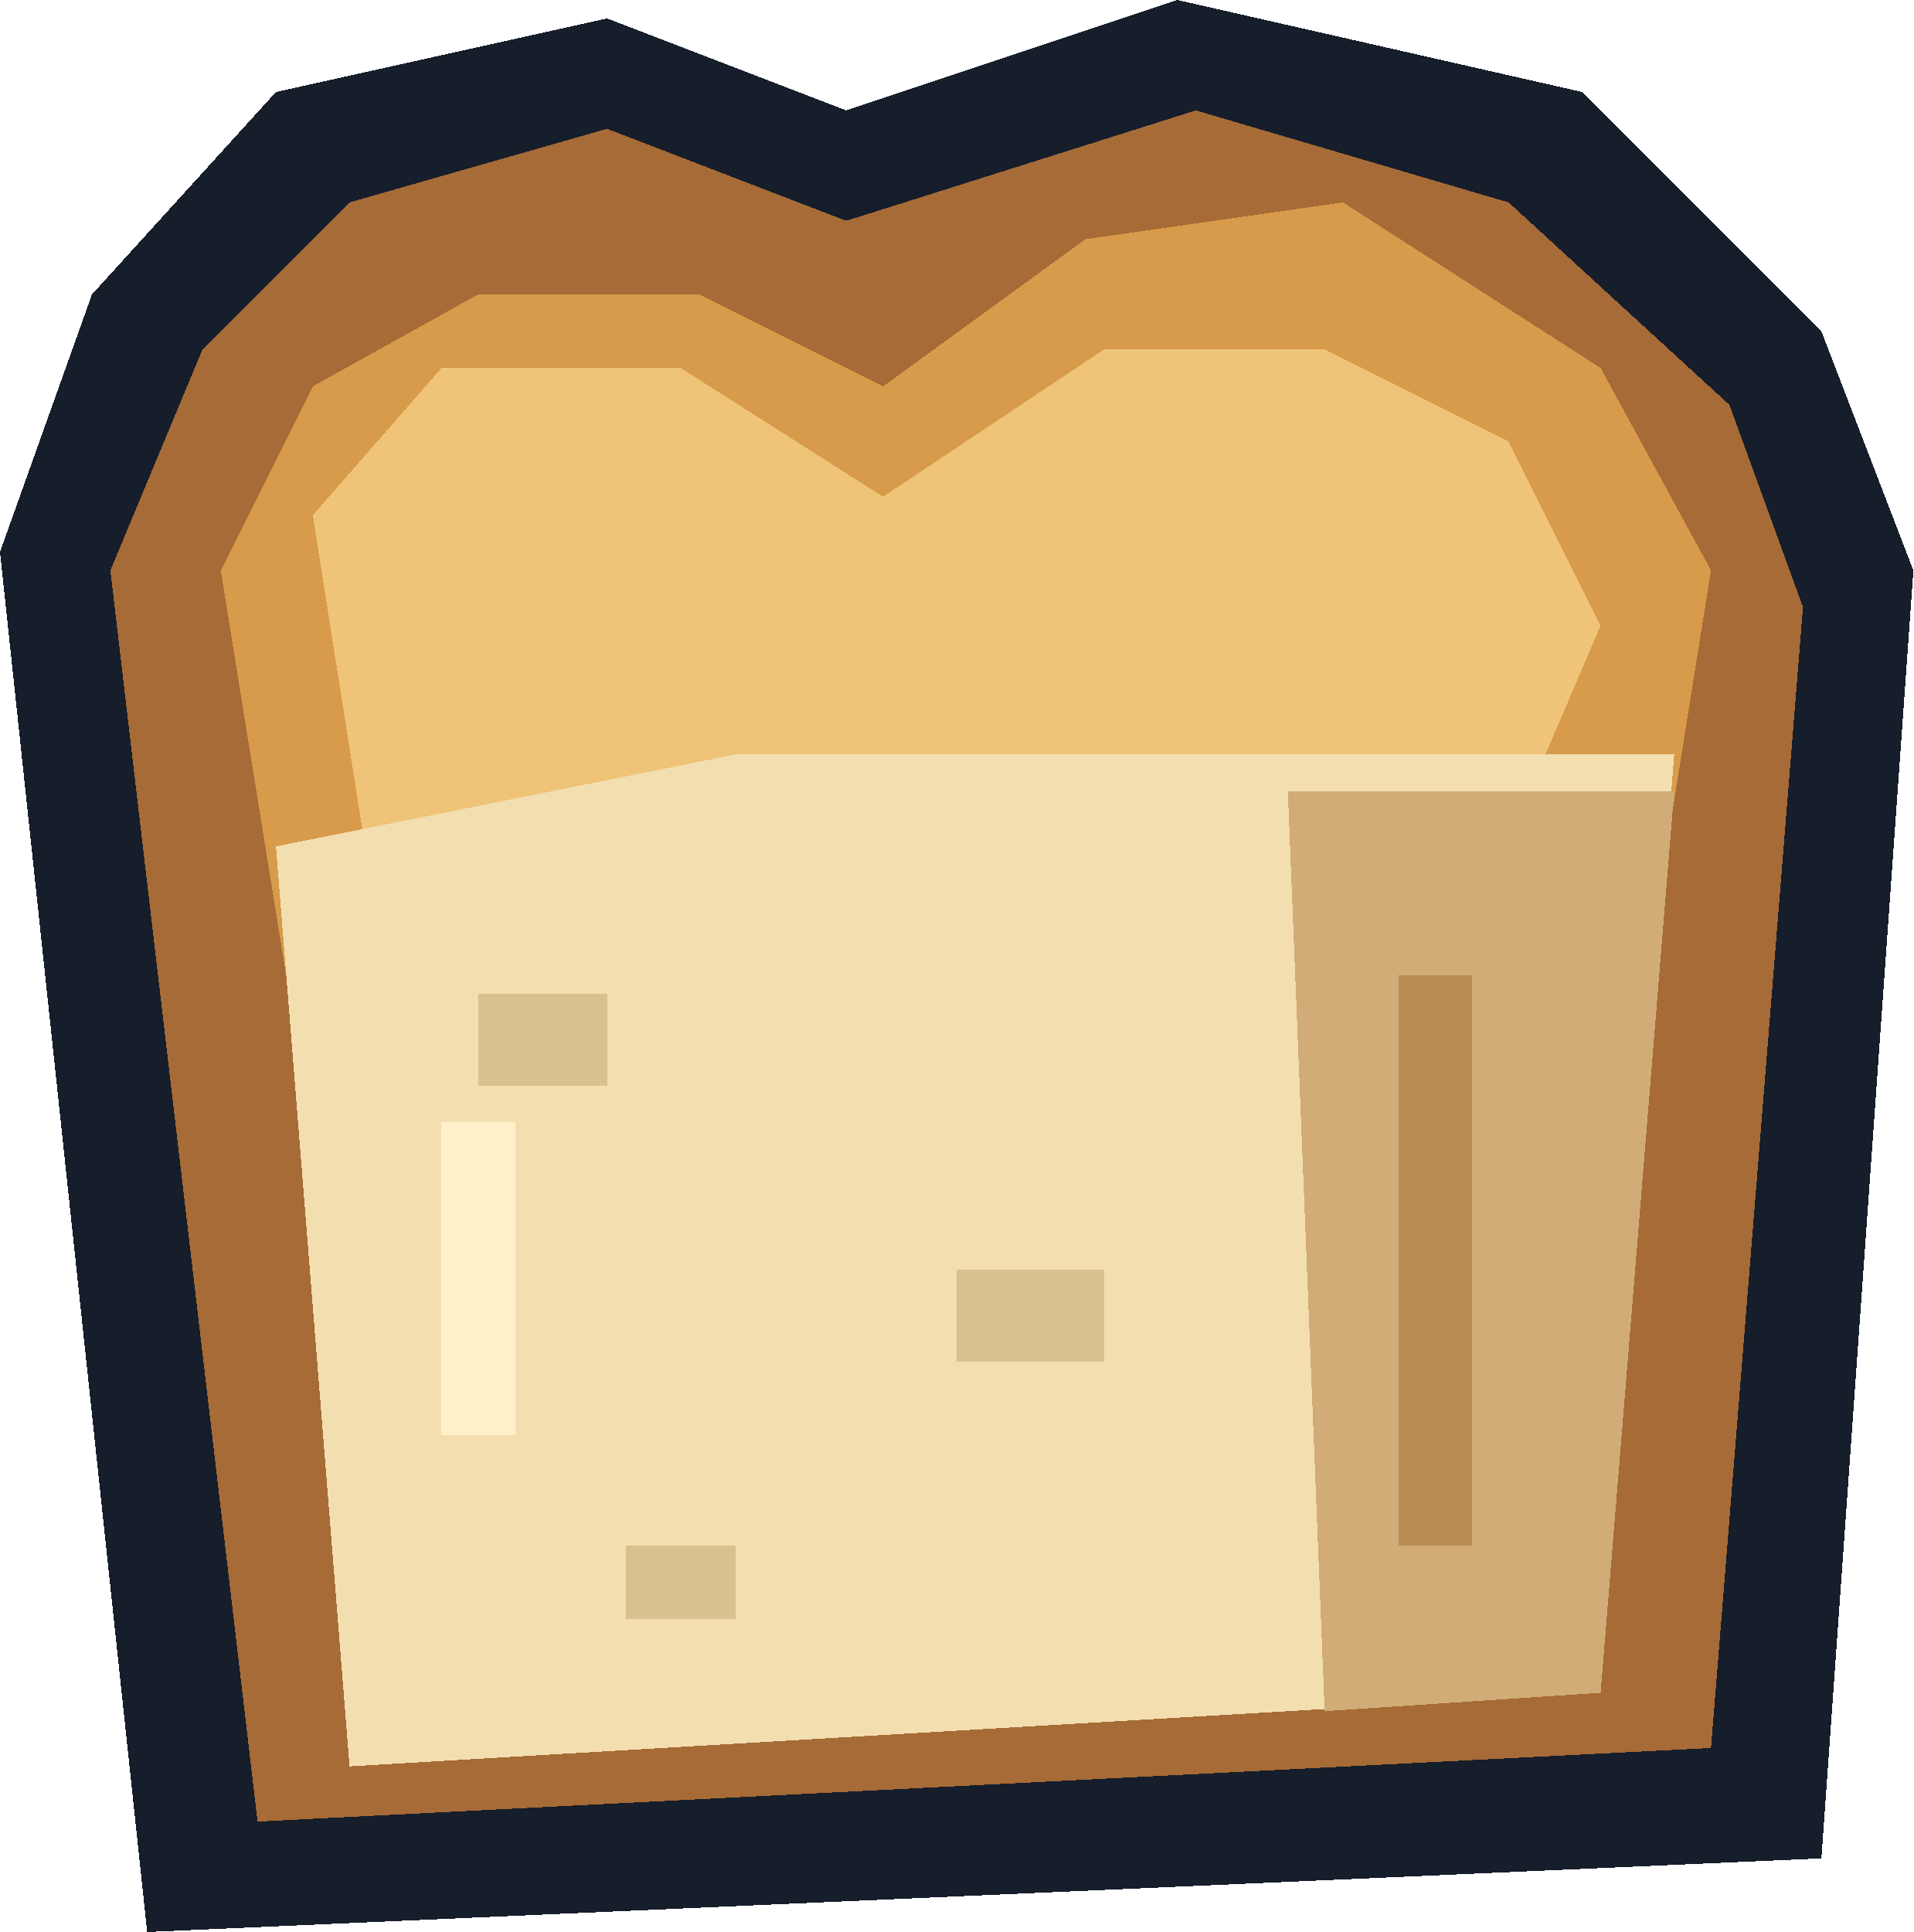
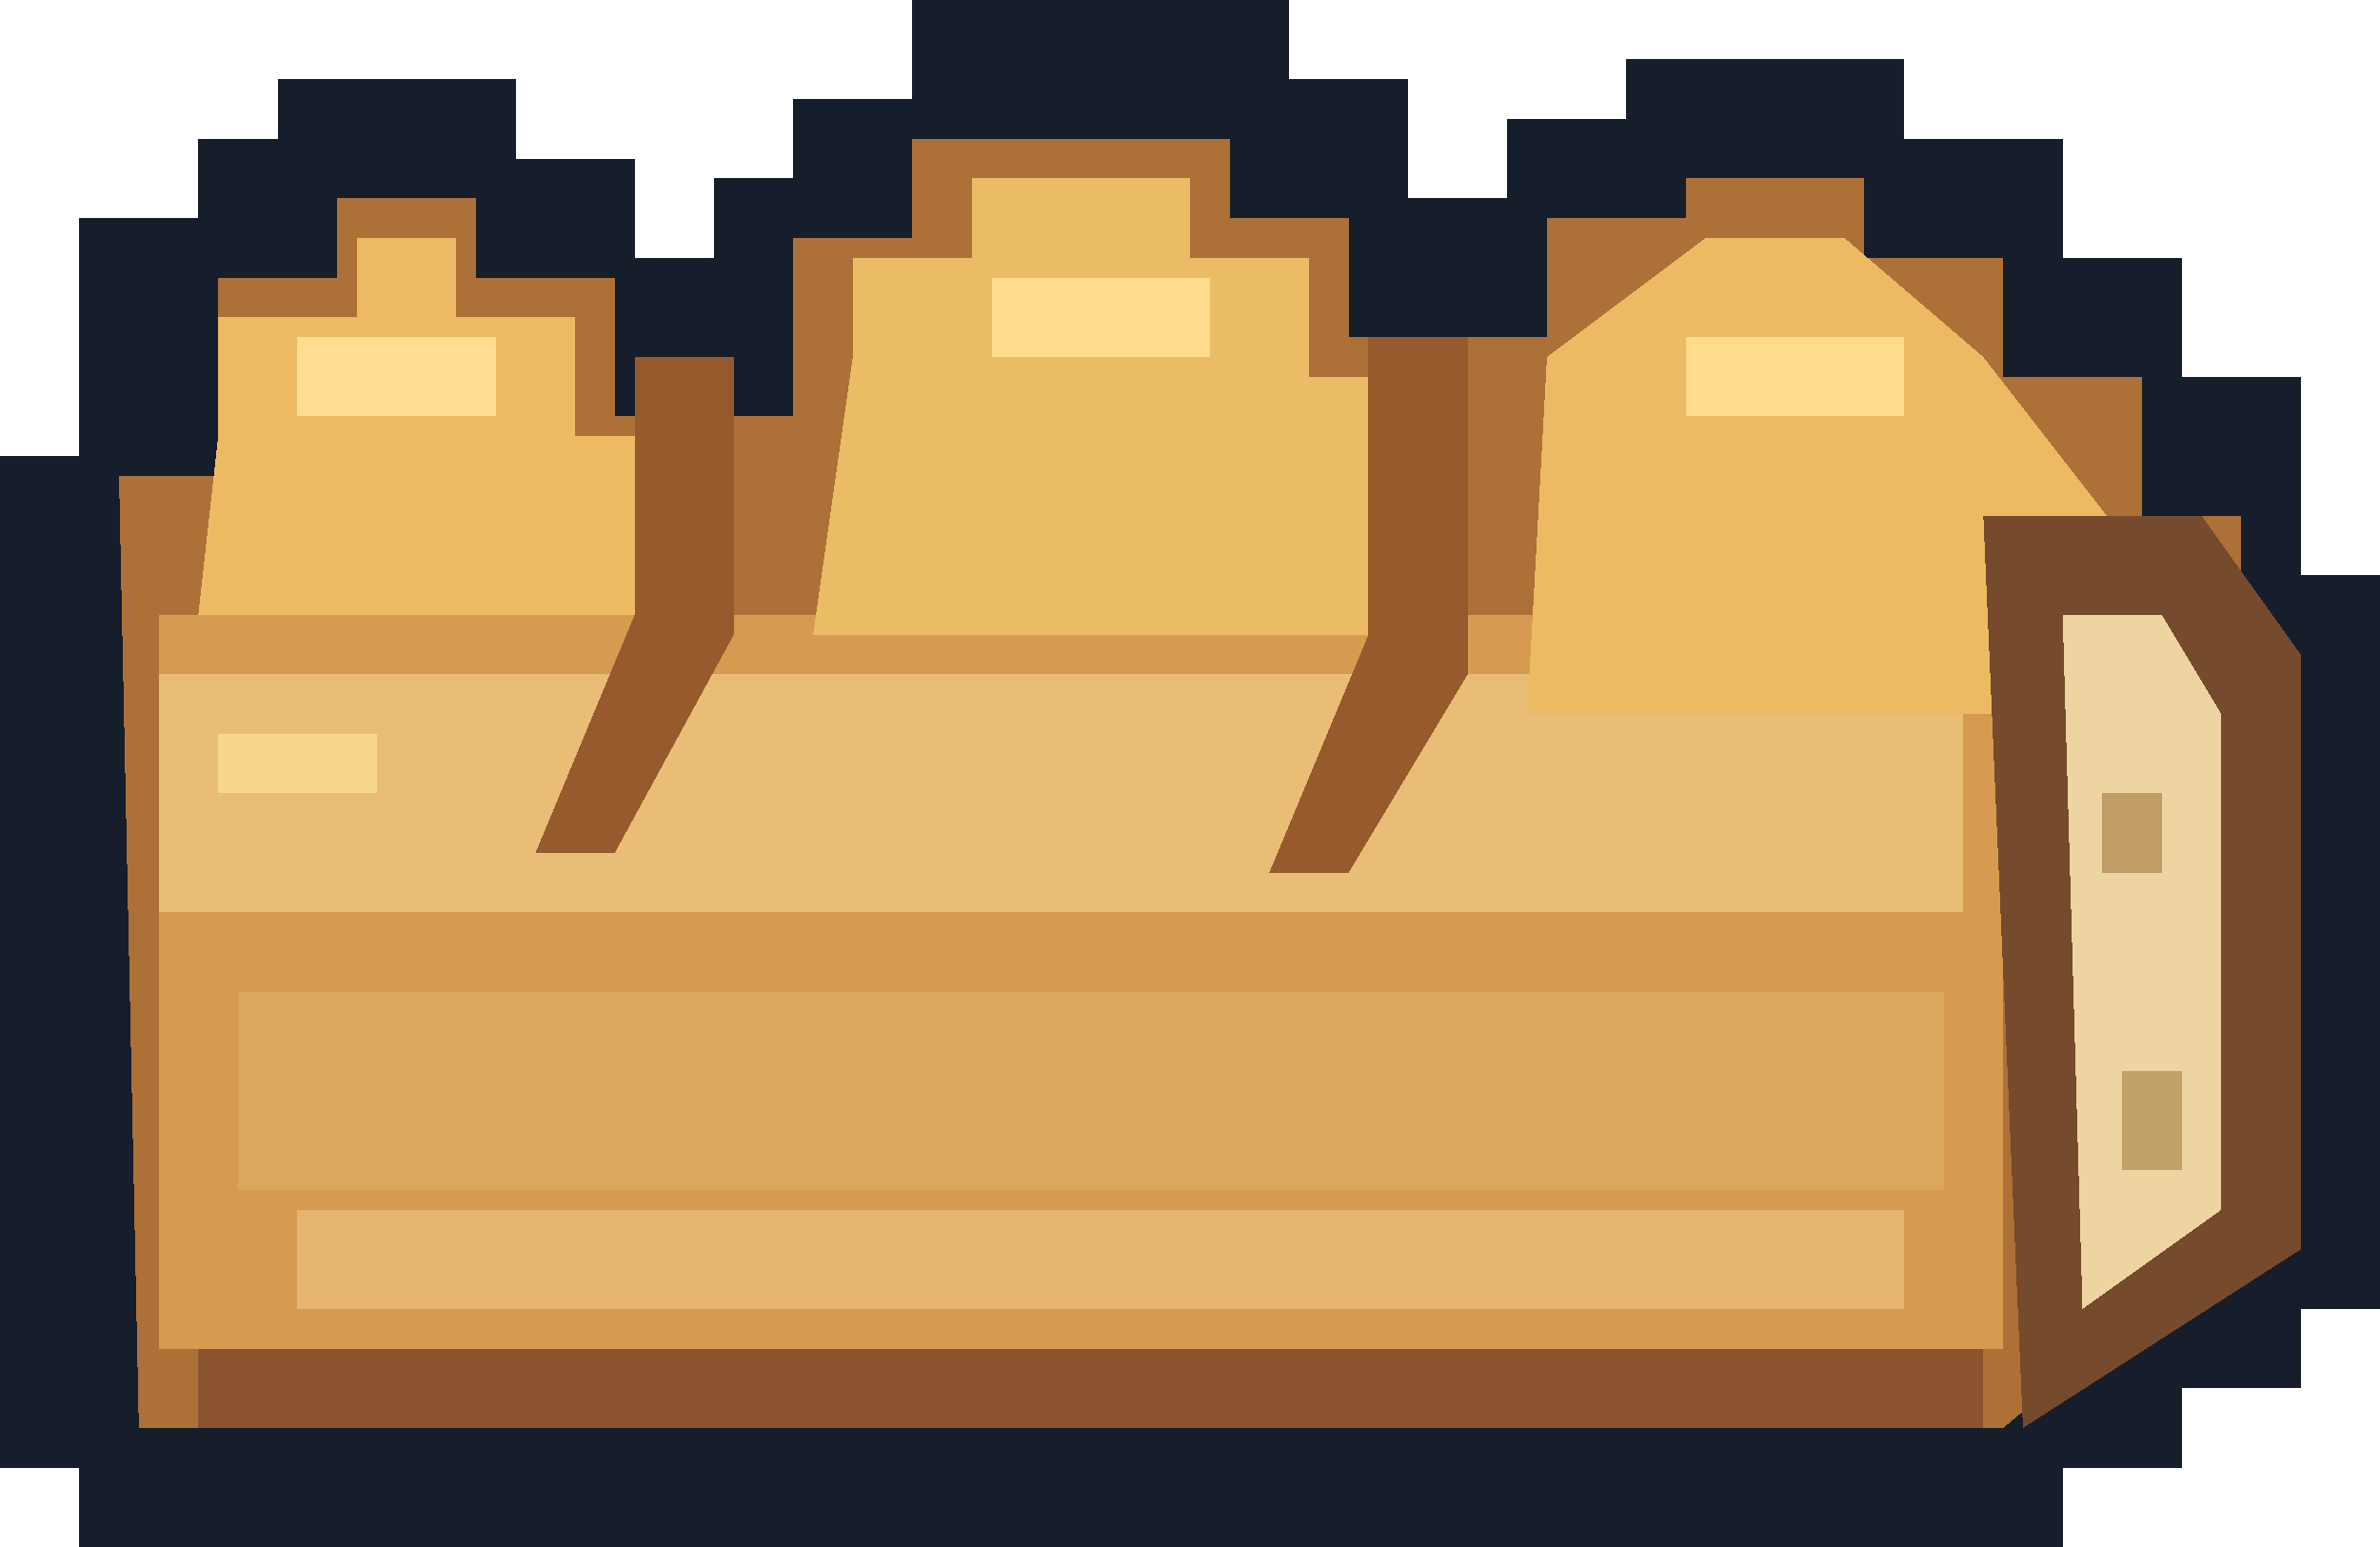
- <svg xmlns="http://www.w3.org/2000/svg" width="104" height="105" viewBox="12 12 104 105" shape-rendering="crispEdges">
-   <path d="M12 42L17 28L27 17L45 13L58 18L76 12L98 17L111 30L116 43L111 113L20 117Z" fill="#161d2b" />
-   <path d="M18 43L23 31L31 23L45 19L58 24L77 18L94 23L106 34L110 45L105 107L26 111Z" fill="#a66b36" />
-   <path d="M24 43L29 33L38 28H50L60 33L71 25L85 23L99 32L105 43L101 68L29 74Z" fill="#d89b4b" />
-   <path d="M29 40L36 32H49L60 39L72 31H84L94 36L99 46L96 53L32 59Z" fill="#efc479" />
-   <path d="M27 58L52 53L103 53L99 104L31 108Z" fill="#f3deb0" />
-   <path d="M82 55H103L99 104L84 105Z" fill="#d1ac76" />
-   <rect x="38" y="66" width="7" height="5" fill="#d8c08f" />
-   <rect x="64" y="81" width="8" height="5" fill="#d8c08f" />
-   <rect x="46" y="96" width="6" height="4" fill="#d8c08f" />
-   <rect x="36" y="73" width="4" height="17" fill="#fff0c9" />
-   <rect x="88" y="65" width="4" height="31" fill="#ba8d55" />
+ <svg xmlns="http://www.w3.org/2000/svg" width="120" height="78" viewBox="4 30 120 78" shape-rendering="crispEdges">
+   <path d="M4 53H8V41H14V37H18V34H30V38H36V43H40V39H44V35H50V30H69V34H75V40H80V36H86V33H100V37H108V43H114V49H120V59H124V96H120V100H114V104H108V108H8V104H4Z" fill="#161d2b" />
+   <path d="M10 54H15V44H21V40H28V44H35V51H44V42H50V37H66V41H72V47H82V41H89V39H98V43H105V49H112V56H117V92L105 102H11Z" fill="#ad7036" />
+   <path d="M12 61H105V98H12Z" fill="#d69b50" />
+   <path d="M12 64H103V76H12Z" fill="#e9bd76" />
+   <rect x="16" y="80" width="86" height="10" fill="#dba75d" />
+   <rect x="19" y="91" width="81" height="5" fill="#e6b572" />
+   <rect x="14" y="98" width="90" height="4" fill="#8b542f" />
+   <path d="M15 52V46H22V42H27V46H33V52H38V61H14Z" fill="#edba64" />
+   <path d="M47 48V43H53V39H64V43H70V49H75V62H45Z" fill="#eabc65" />
+   <path d="M82 48L90 42H97L104 48L111 57L109 66H81Z" fill="#edba64" />
+   <rect x="19" y="47" width="10" height="4" fill="#ffdd93" />
+   <rect x="54" y="44" width="11" height="4" fill="#ffdc8c" />
+   <rect x="89" y="47" width="11" height="4" fill="#ffdc8c" />
+   <path d="M36 48H41V62L35 73H31L36 61Z" fill="#975a2c" />
+   <path d="M73 47H78V64L72 74H68L73 62Z" fill="#975a2c" />
+   <path d="M104 56L115 56L120 63V93L106 102Z" fill="#754a2d" />
+   <path d="M108 61H113L116 66V91L109 96Z" fill="#eed4a0" />
+   <rect x="110" y="70" width="3" height="4" fill="#bf9d64" />
+   <rect x="111" y="84" width="3" height="5" fill="#c3a16a" />
+   <rect x="15" y="67" width="8" height="3" fill="#f7d68d" />
</svg>
